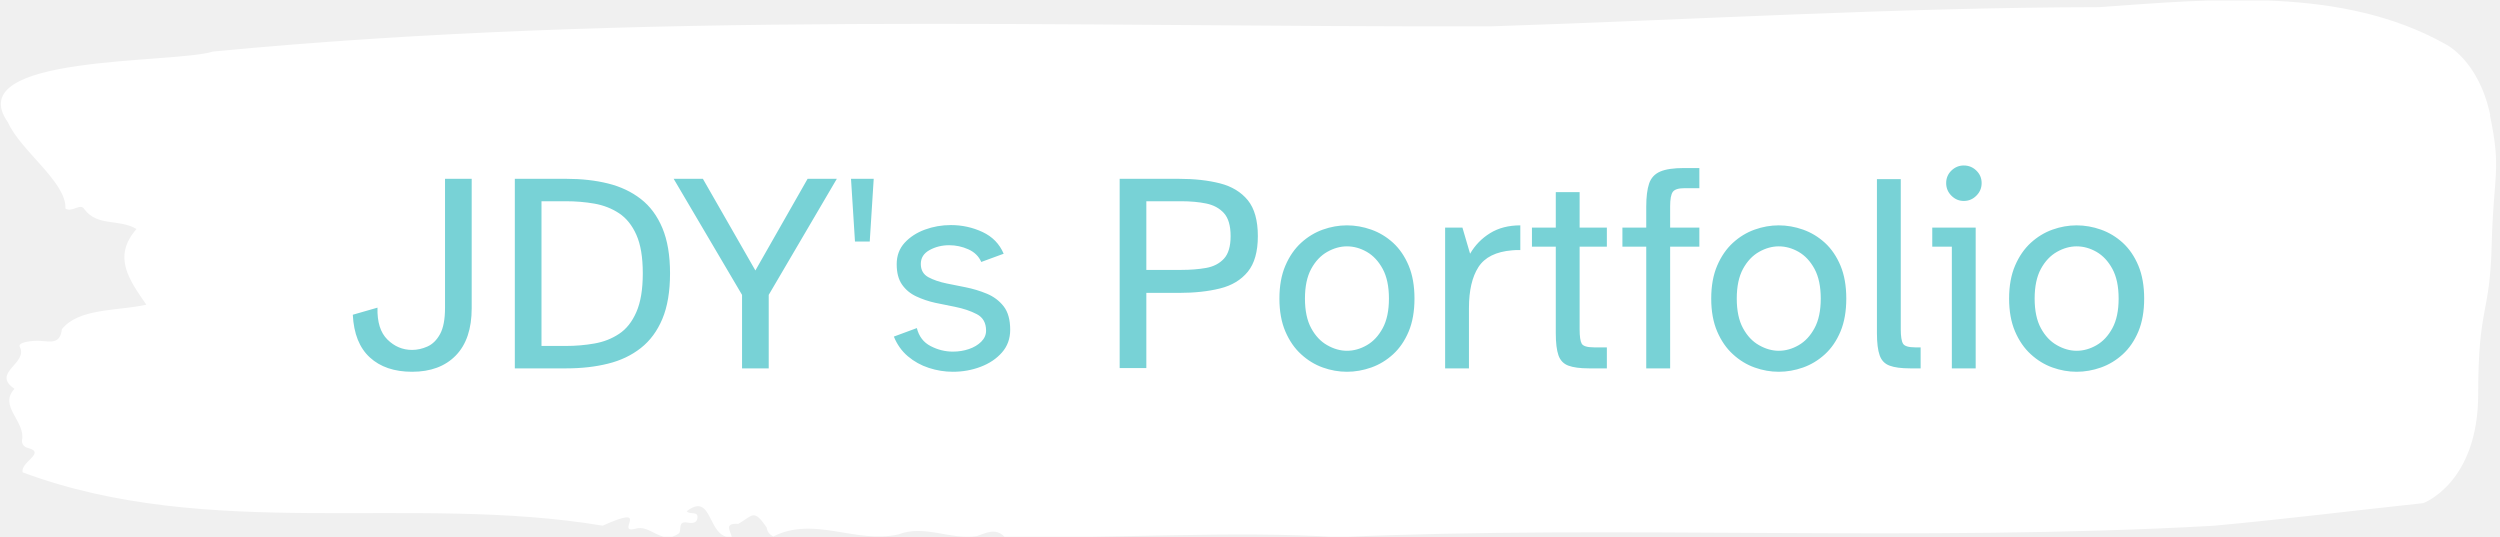
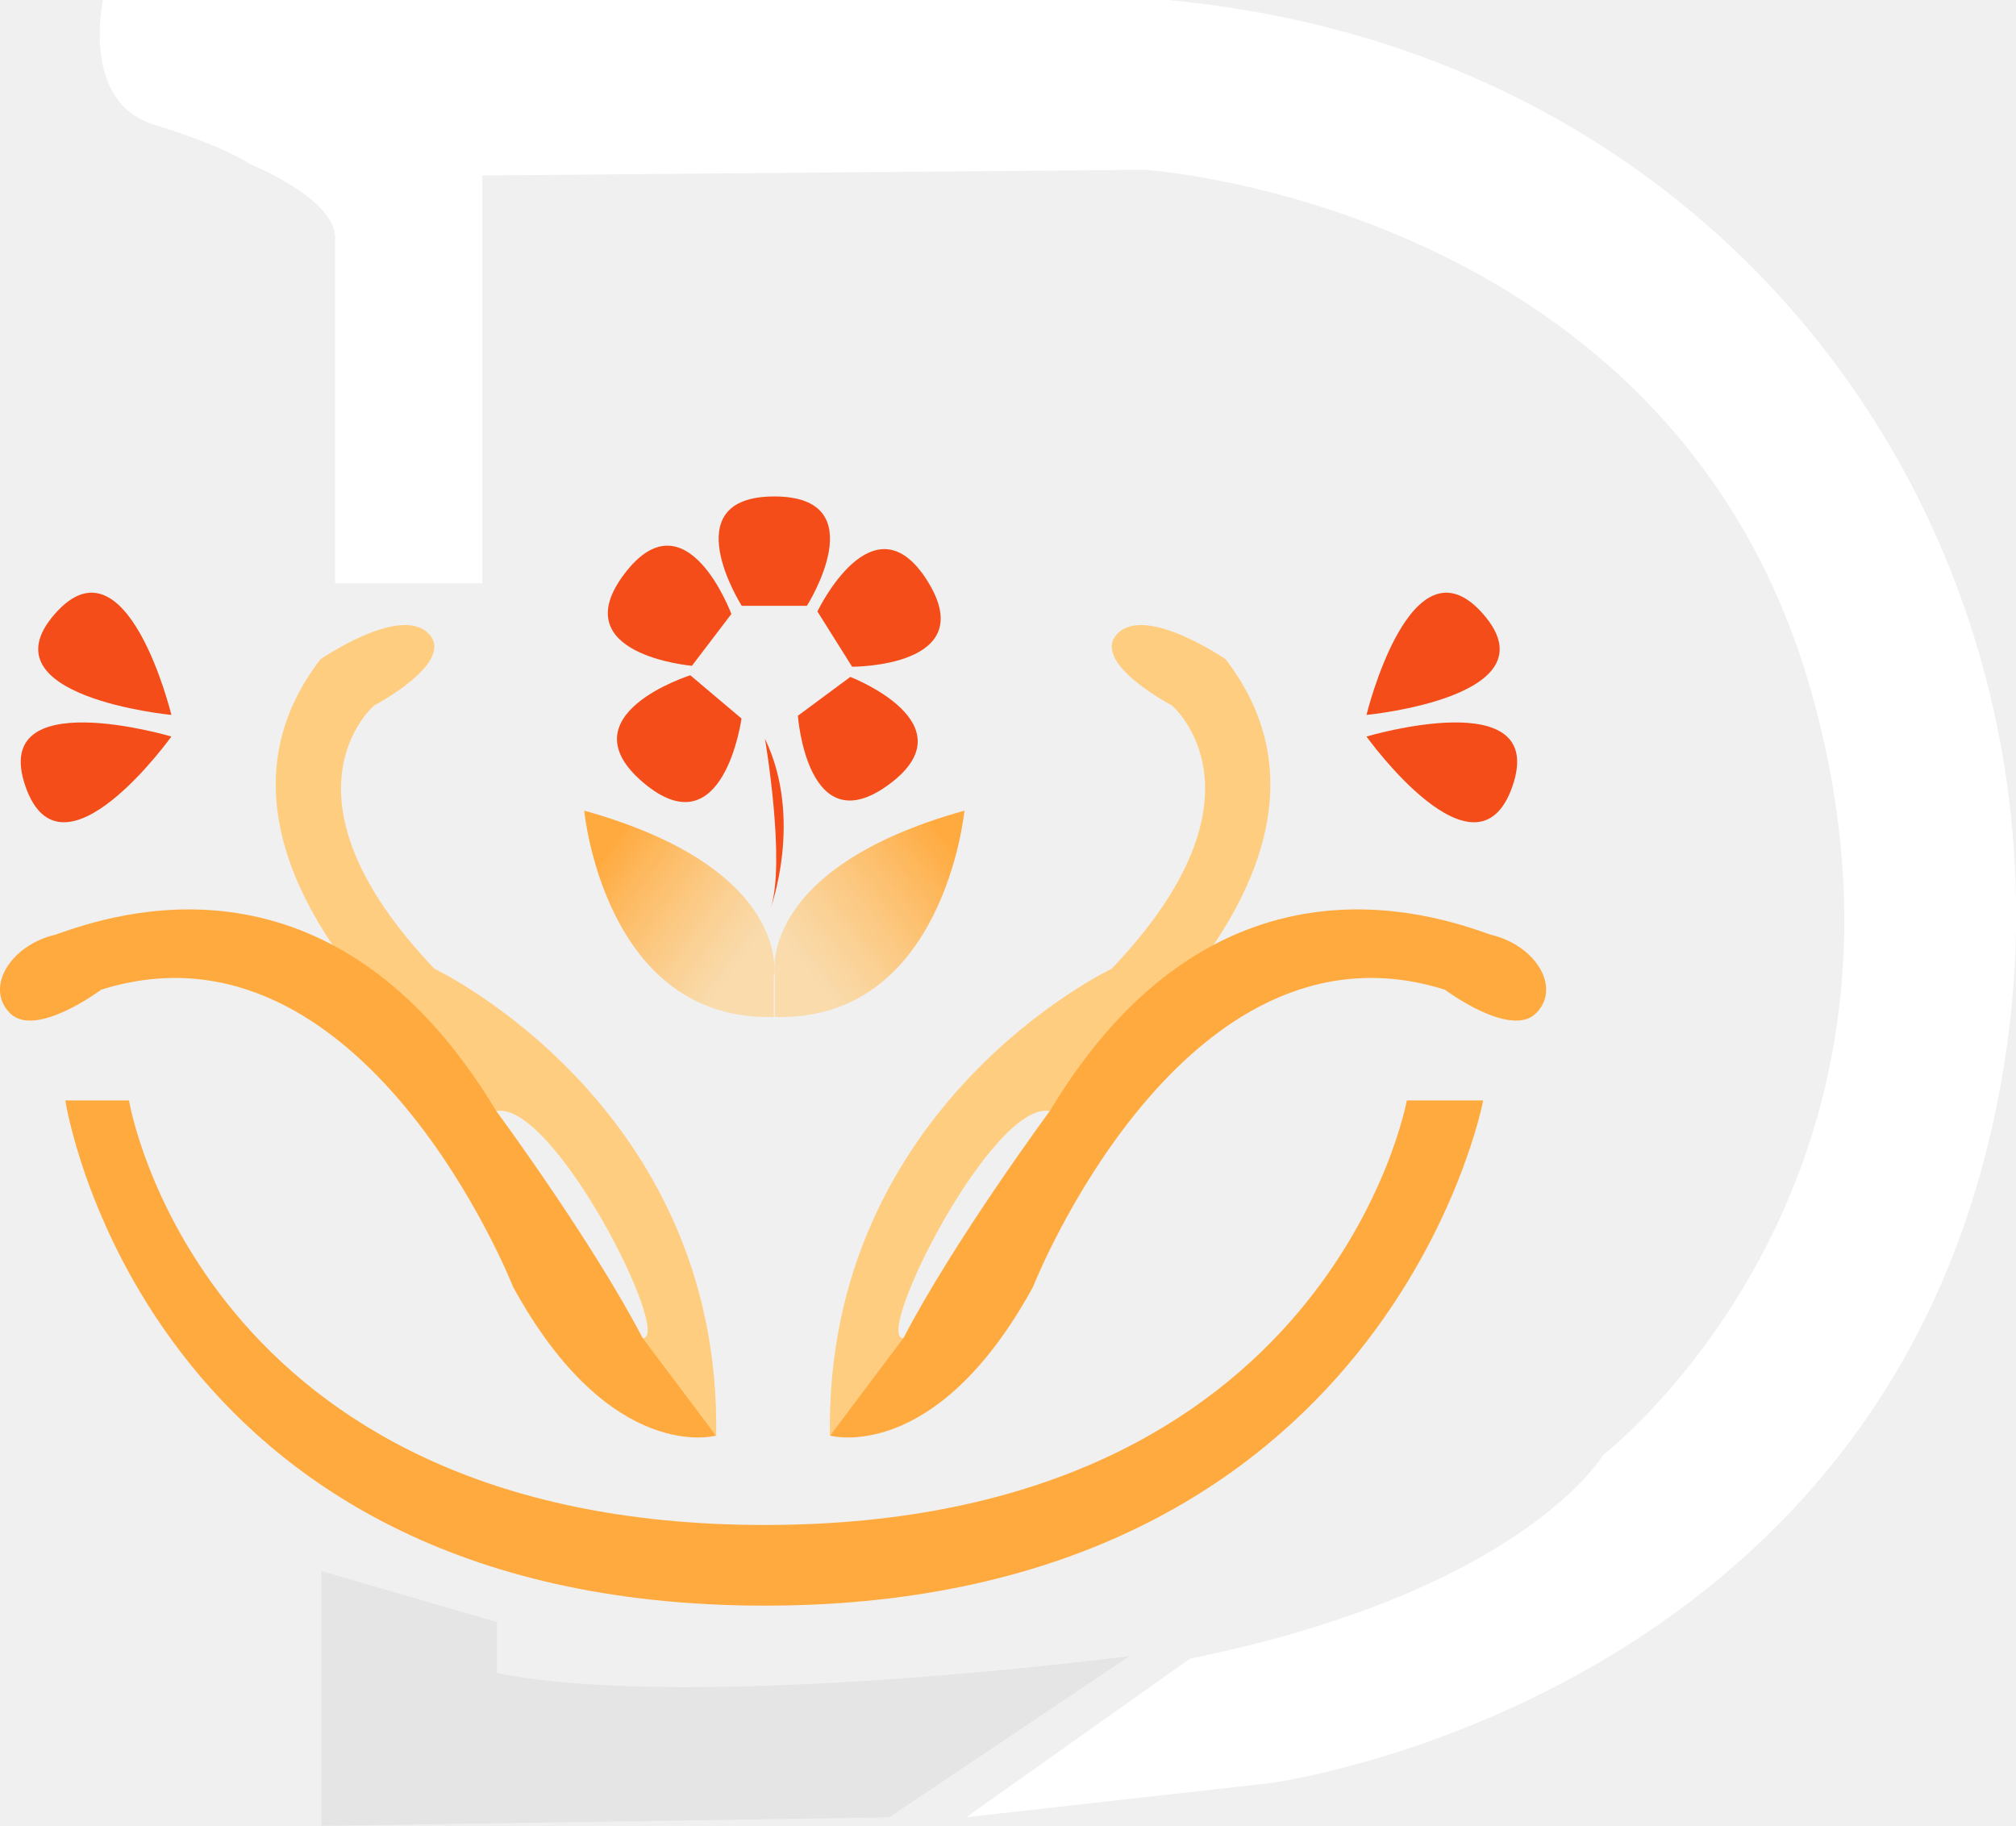
- <svg xmlns="http://www.w3.org/2000/svg" version="1.1" width="2000" height="429" viewBox="0 0 2000 429">
-   <g transform="matrix(1,0,0,1,-1.21127,0.4025879)">
-     <svg viewBox="0 0 396 85" data-background-color="#ffffff" preserveAspectRatio="xMidYMid meet" height="429" width="2000">
-       <g id="tight-bounds" transform="matrix(1,0,0,1,0.2400886,-0.07968224)">
-         <svg viewBox="0 0 395.52 85.159" height="85.159" width="395.52">
-           <g>
-             <svg viewBox="0 0 395.52 85.159" height="85.159" width="395.52">
-               <g>
-                 <svg viewBox="0 0 395.52 85.159" height="85.159" width="395.52">
-                   <g id="textblocktransform">
-                     <svg viewBox="0 0 395.52 85.159" height="85.159" width="395.52" id="textblock">
-                       <g>
-                         <svg viewBox="0 0 395.52 85.159" height="85.159" width="395.52">
-                           <path d="M394.594 18.265C392.735 9.426 387.435 6.968 387.435 6.968 371.165-2.137 350.86-0.174 332.619 1.134 300.414 1.187 268.339 3.132 236.208 4.175 168.767 4.334 100.749 1.717 33.643 8.17 27.339 10.15-6.54 8.559 1.121 19.397 3.129 23.905 10.456 28.908 10.232 33.045 11.236 33.77 12.631 32.108 13.226 33.151 15.309 35.962 18.711 34.636 21.501 36.298 17.614 40.735 20.403 44.43 23.062 48.302 18.377 49.309 12.371 48.832 9.675 52.173 9.396 54.596 7.89 54.136 6.235 54.03 5.026 53.959 2.59 54.224 2.999 54.984 4.394 57.583-1.594 59.086 2.162 61.632-0.422 64.39 3.948 66.776 3.353 69.764 3.278 70.365 3.687 70.878 4.338 71.019 7.22 71.78 3.018 73.265 3.464 74.873 33.029 85.87 65.104 78.268 95.394 83.324 103.259 79.788 97.346 84.579 100.489 83.837 102.943 82.97 104.728 86.559 107.499 84.526 107.927 83.943 107.276 82.564 108.8 82.829 109.6 82.97 110.307 82.935 110.418 82.122 110.586 80.902 109.117 81.662 108.726 81.026 112.947 77.808 111.906 85.463 115.866 85.145 115.68 84.208 114.528 82.864 116.889 83.041 119.232 81.697 119.306 80.584 121.389 83.607 121.463 84.261 121.835 84.721 122.43 85.039 128.938 81.751 135.409 86.206 142.233 84.721 146.417 83.094 150.433 85.605 154.672 84.986 156.16 84.491 157.666 83.607 159.098 85.092 176.632 85.41 195.319 84.084 211.943 85.145 256.364 83.165 303.836 85.958 350.674 83.342 361.719 82.334 373.192 80.902 383.958 79.753 383.958 79.753 392.679 76.606 392.679 62.463S394.538 50.087 394.817 38.826C395.096 27.564 396.398 27.105 394.538 18.265Z" opacity="1" fill="#ffffff" data-fill-palette-color="tertiary" />
-                           <g transform="matrix(1,0,0,1,55.76832,26.23067)">
-                             <svg width="283.983" viewBox="0.75 -35.75 315.66 36.35" height="32.698" data-palette-color="#78d2d6">
-                               <path d="M11.2 0.6L11.2 0.6Q6.5 0.6 3.75-1.93 1-4.45 0.75-9.45L0.75-9.45 5.1-10.7Q5-6.9 6.85-5.08 8.7-3.25 11.2-3.25L11.2-3.25Q12.55-3.25 13.9-3.85 15.25-4.45 16.13-6.05 17-7.65 17-10.65L17-10.65 17-33.4 21.7-33.4 21.7-10.6Q21.7-5.15 18.9-2.27 16.1 0.6 11.2 0.6ZM38.4 0L29.3 0 29.3-33.4 38.4-33.4Q42.4-33.4 45.72-32.58 49.05-31.75 51.5-29.85 53.95-27.95 55.3-24.73 56.65-21.5 56.65-16.75L56.65-16.75Q56.65-11.95 55.3-8.72 53.95-5.5 51.5-3.58 49.05-1.65 45.72-0.83 42.4 0 38.4 0L38.4 0ZM34-29.45L34-3.95 38.3-3.95Q40.9-3.95 43.32-4.38 45.75-4.8 47.67-6.08 49.6-7.35 50.72-9.93 51.85-12.5 51.85-16.75L51.85-16.75Q51.85-21 50.72-23.53 49.6-26.05 47.67-27.33 45.75-28.6 43.32-29.03 40.9-29.45 38.3-29.45L38.3-29.45 34-29.45ZM74.04 0L69.34 0 69.34-12.95 57.29-33.4 62.44-33.4 71.69-17.25 80.89-33.4 86.04-33.4 74.04-12.95 74.04 0ZM91.84-22.35L89.24-22.35 88.54-33.4 92.54-33.4 91.84-22.35ZM106.49 0.6L106.49 0.6Q104.34 0.6 102.26-0.08 100.19-0.75 98.56-2.13 96.94-3.5 96.09-5.6L96.09-5.6 100.14-7.1Q100.69-4.9 102.56-3.93 104.44-2.95 106.49-2.95L106.49-2.95Q107.99-2.95 109.31-3.4 110.64-3.85 111.49-4.7 112.34-5.55 112.34-6.65L112.34-6.65Q112.34-8.7 110.71-9.55 109.09-10.4 106.84-10.85L106.84-10.85 103.39-11.55Q101.59-11.95 100.04-12.68 98.49-13.4 97.54-14.75 96.59-16.1 96.59-18.35L96.59-18.35Q96.59-20.6 97.99-22.13 99.39-23.65 101.56-24.45 103.74-25.25 106.14-25.25L106.14-25.25Q109.09-25.25 111.71-24.03 114.34-22.8 115.44-20.2L115.44-20.2 111.49-18.75Q110.84-20.25 109.21-20.98 107.59-21.7 105.84-21.7L105.84-21.7Q103.94-21.7 102.39-20.85 100.84-20 100.84-18.4L100.84-18.4Q100.84-16.8 102.16-16.07 103.49-15.35 105.44-14.95L105.44-14.95 108.69-14.3Q110.69-13.9 112.49-13.15 114.29-12.4 115.44-10.93 116.59-9.45 116.59-6.8L116.59-6.8Q116.59-4.45 115.14-2.8 113.69-1.15 111.39-0.28 109.09 0.6 106.49 0.6ZM140.58-0.05L135.88-0.05 135.88-33.4 146.33-33.4Q150.43-33.4 153.56-32.6 156.68-31.8 158.46-29.63 160.23-27.45 160.23-23.3L160.23-23.3Q160.23-19.2 158.46-17.03 156.68-14.85 153.56-14.08 150.43-13.3 146.33-13.3L146.33-13.3 140.58-13.3 140.58-0.05ZM140.58-29.45L140.58-17.35 146.73-17.35Q149.18-17.35 151.13-17.7 153.08-18.05 154.26-19.33 155.43-20.6 155.43-23.3L155.43-23.3Q155.43-26.05 154.26-27.35 153.08-28.65 151.13-29.05 149.18-29.45 146.73-29.45L146.73-29.45 140.58-29.45ZM175.93 0.6L175.93 0.6Q173.78 0.6 171.68-0.15 169.58-0.9 167.86-2.48 166.13-4.05 165.08-6.5 164.03-8.95 164.03-12.3L164.03-12.3Q164.03-15.65 165.08-18.1 166.13-20.55 167.86-22.13 169.58-23.7 171.68-24.45 173.78-25.2 175.93-25.2L175.93-25.2Q178.08-25.2 180.21-24.45 182.33-23.7 184.06-22.13 185.78-20.55 186.81-18.1 187.83-15.65 187.83-12.3L187.83-12.3Q187.83-8.95 186.81-6.5 185.78-4.05 184.06-2.48 182.33-0.9 180.21-0.15 178.08 0.6 175.93 0.6ZM175.93-3.1L175.93-3.1Q177.73-3.1 179.43-4.08 181.13-5.05 182.23-7.08 183.33-9.1 183.33-12.3L183.33-12.3Q183.33-15.5 182.23-17.53 181.13-19.55 179.43-20.53 177.73-21.5 175.93-21.5L175.93-21.5Q174.18-21.5 172.46-20.53 170.73-19.55 169.63-17.53 168.53-15.5 168.53-12.3L168.53-12.3Q168.53-9.1 169.63-7.08 170.73-5.05 172.46-4.08 174.18-3.1 175.93-3.1ZM197.43 0L193.23 0 193.23-24.8 196.28-24.8 197.63-20.2Q198.93-22.45 201.16-23.83 203.38-25.2 206.48-25.2L206.48-25.2 206.48-20.85Q206.13-20.85 205.75-20.85 205.38-20.85 205.03-20.8L205.03-20.8Q200.78-20.45 199.1-17.85 197.43-15.25 197.43-10.65L197.43-10.65 197.43 0ZM221.73 0L218.58 0Q216.23 0 214.95-0.48 213.68-0.95 213.2-2.3 212.73-3.65 212.73-6.2L212.73-6.2 212.73-21.45 208.53-21.45 208.53-24.8 212.73-24.8 212.73-31.05 216.93-31.05 216.93-24.8 221.73-24.8 221.73-21.45 216.93-21.45 216.93-6.9Q216.93-5 217.3-4.35 217.68-3.7 219.48-3.7L219.48-3.7 221.73-3.7 221.73 0ZM232.88 0L228.67 0 228.67-21.45 224.47-21.45 224.47-24.8 228.67-24.8 228.67-28.5Q228.67-31.05 229.17-32.55 229.67-34.05 231.13-34.68 232.57-35.3 235.32-35.3L235.32-35.3 238.03-35.3 238.03-31.75 235.42-31.75Q233.82-31.75 233.35-31.1 232.88-30.45 232.88-28.55L232.88-28.55 232.88-24.8 238.03-24.8 238.03-21.45 232.88-21.45 232.88 0ZM252.02 0.6L252.02 0.6Q249.87 0.6 247.77-0.15 245.67-0.9 243.95-2.48 242.22-4.05 241.17-6.5 240.12-8.95 240.12-12.3L240.12-12.3Q240.12-15.65 241.17-18.1 242.22-20.55 243.95-22.13 245.67-23.7 247.77-24.45 249.87-25.2 252.02-25.2L252.02-25.2Q254.17-25.2 256.3-24.45 258.42-23.7 260.15-22.13 261.87-20.55 262.9-18.1 263.92-15.65 263.92-12.3L263.92-12.3Q263.92-8.95 262.9-6.5 261.87-4.05 260.15-2.48 258.42-0.9 256.3-0.15 254.17 0.6 252.02 0.6ZM252.02-3.1L252.02-3.1Q253.82-3.1 255.52-4.08 257.22-5.05 258.32-7.08 259.42-9.1 259.42-12.3L259.42-12.3Q259.42-15.5 258.32-17.53 257.22-19.55 255.52-20.53 253.82-21.5 252.02-21.5L252.02-21.5Q250.27-21.5 248.55-20.53 246.82-19.55 245.72-17.53 244.62-15.5 244.62-12.3L244.62-12.3Q244.62-9.1 245.72-7.08 246.82-5.05 248.55-4.08 250.27-3.1 252.02-3.1ZM277.02 0L275.17 0Q272.82 0 271.55-0.48 270.27-0.95 269.8-2.3 269.32-3.65 269.32-6.2L269.32-6.2 269.32-33.35 273.52-33.35 273.52-6.9Q273.52-5 273.92-4.35 274.32-3.7 276.07-3.7L276.07-3.7 277.02-3.7 277.02 0ZM284.62-29.5L284.62-29.5Q283.37-29.5 282.44-30.43 281.52-31.35 281.52-32.65L281.52-32.65Q281.52-33.95 282.44-34.85 283.37-35.75 284.62-35.75L284.62-35.75Q285.92-35.75 286.84-34.85 287.77-33.95 287.77-32.65L287.77-32.65Q287.77-31.35 286.84-30.43 285.92-29.5 284.62-29.5ZM286.72 0L282.52 0 282.52-21.45 279.07-21.45 279.07-24.8 286.72-24.8 286.72 0ZM304.51 0.6L304.51 0.6Q302.36 0.6 300.26-0.15 298.16-0.9 296.44-2.48 294.71-4.05 293.66-6.5 292.61-8.95 292.61-12.3L292.61-12.3Q292.61-15.65 293.66-18.1 294.71-20.55 296.44-22.13 298.16-23.7 300.26-24.45 302.36-25.2 304.51-25.2L304.51-25.2Q306.66-25.2 308.79-24.45 310.91-23.7 312.64-22.13 314.36-20.55 315.39-18.1 316.41-15.65 316.41-12.3L316.41-12.3Q316.41-8.95 315.39-6.5 314.36-4.05 312.64-2.48 310.91-0.9 308.79-0.15 306.66 0.6 304.51 0.6ZM304.51-3.1L304.51-3.1Q306.31-3.1 308.01-4.08 309.71-5.05 310.81-7.08 311.91-9.1 311.91-12.3L311.91-12.3Q311.91-15.5 310.81-17.53 309.71-19.55 308.01-20.53 306.31-21.5 304.51-21.5L304.51-21.5Q302.76-21.5 301.04-20.53 299.31-19.55 298.21-17.53 297.11-15.5 297.11-12.3L297.11-12.3Q297.11-9.1 298.21-7.08 299.31-5.05 301.04-4.08 302.76-3.1 304.51-3.1Z" opacity="1" transform="matrix(1,0,0,1,0,0)" fill="#78d2d6" class="wordmark-text-0" data-fill-palette-color="quaternary" id="text-0" />
-                             </svg>
-                           </g>
-                         </svg>
-                       </g>
-                     </svg>
-                   </g>
-                 </svg>
-               </g>
-               <g />
-             </svg>
-           </g>
-           <defs />
-         </svg>
-         <rect width="395.52" height="85.159" fill="none" stroke="none" visibility="hidden" />
-       </g>
-     </svg>
+ <svg xmlns="http://www.w3.org/2000/svg" id="Layer_2" viewBox="0 0 174.44 157.96">
+   <defs>
+     <style>.cls-1{fill:url(#linear-gradient-2);}.cls-2{fill:#fff;}.cls-3{fill:#ffcd7f;}.cls-4{fill:#ffaa3f;}.cls-5{fill:#e5e5e5;}.cls-6{fill:url(#linear-gradient);}.cls-7{fill:#f44d19;}</style>
+     <linearGradient id="linear-gradient" x1="51.96" y1="74.41" x2="63.99" y2="83.23" gradientUnits="userSpaceOnUse">
+       <stop offset="0" stop-color="#ffaa3f" />
+       <stop offset="1" stop-color="#ffcd7f" stop-opacity=".6" />
+     </linearGradient>
+     <linearGradient id="linear-gradient-2" x1="69.72" y1="83.67" x2="82.63" y2="73.49" gradientUnits="userSpaceOnUse">
+       <stop offset="0" stop-color="#ffcd7f" stop-opacity=".6" />
+       <stop offset="1" stop-color="#ffaa3f" />
+     </linearGradient>
+   </defs>
+   <g id="Layer_6">
+     <path class="cls-2" d="M8.91,0s-1.96,8.82,4.41,10.78c6.37,1.96,8.33,3.43,8.33,3.43,0,0,7.35,2.94,7.35,6.37v29.88h12.73V15.18l57.31-.49s46.04,2.94,57.8,45.55c11.76,42.61-18.12,65.63-18.12,65.63,0,0-6.86,11.76-35.76,17.63l-19.35,13.71,26.23-2.94s48.96-6.37,61.69-53.39C184.26,53.88,154.38,4.9,100.99,0H8.91Z" />
+     <path class="cls-5" d="M43,140.33l-15.18-4.41v22.04l49.11-.73,20.82-13.96s-37.6,4.9-54.75,1.47" />
+     <path class="cls-7" d="M64.18,52.41h5.64s6.01-9.46-2.82-9.46-2.82,9.46-2.82,9.46Z" />
+     <path class="cls-7" d="M70.73,52.9l3,4.78s11.21,.06,6.52-7.42-9.52,2.64-9.52,2.64Z" />
+     <path class="cls-7" d="M63.29,53.11l-3.42,4.49s-11.17-.95-5.83-7.97c5.34-7.03,9.24,3.48,9.24,3.48Z" />
+     <path class="cls-7" d="M73.58,58.56l-4.54,3.36s.8,11.19,7.9,5.93c7.1-5.26-3.37-9.29-3.37-9.29Z" />
+     <path class="cls-7" d="M59.73,58.42l4.43,3.74s-1.55,11.41-8.48,5.56c-6.93-5.85,4.05-9.3,4.05-9.3Z" />
+     <path class="cls-7" d="M66.19,63.91s1.83,10.71,.48,14.7c0,0,2.86-7.77-.48-14.7Z" />
+     <path class="cls-6" d="M66.96,84.41s1.65-9.24-16.41-14.28c0,0,1.73,18.27,16.41,17.85v-3.57Z" />
+     <path class="cls-1" d="M67.04,84.41s-1.65-9.24,16.41-14.28c0,0-1.73,18.27-16.41,17.85v-3.57Z" />
+     <path class="cls-3" d="M27.69,57.06s6.89-4.75,9.37-2.27c2.48,2.48-4.68,6.24-4.68,6.24,0,0-9.15,7.71,5.21,22.78,0,0,24.85,11.76,24.38,40.41,0,0-8.99-8.45-6.35-8.45s-7.71-20.57-12.67-19.65c0,0-29.39-20.62-15.24-39.06Z" />
+     <path class="cls-4" d="M8.73,85.64s-5.65,4.22-7.86,2.02c-2.2-2.2,0-5.88,3.93-6.8,5.07-1.8,23.99-8.27,38.13,15.24,0,0,8.27,11.2,12.67,19.65l6.35,8.45s-9.1,2.57-17.55-12.86c0,0-12.94-32.88-35.67-25.71Z" />
+     <path class="cls-3" d="M106.09,57.06s-6.89-4.75-9.37-2.27,4.68,6.24,4.68,6.24c0,0,9.15,7.71-5.21,22.78,0,0-24.85,11.76-24.38,40.41,0,0,8.99-8.45,6.35-8.45s7.71-20.57,12.67-19.65c0,0,29.39-20.62,15.24-39.06Z" />
+     <path class="cls-4" d="M125.05,85.64s5.65,4.22,7.86,2.02,0-5.88-3.93-6.8c-5.07-1.8-23.99-8.27-38.13,15.24,0,0-8.27,11.2-12.67,19.65l-6.35,8.45s9.1,2.57,17.55-12.86c0,0,12.94-32.88,35.67-25.71Z" />
+     <path class="cls-7" d="M14.83,61.85s-16.35-1.56-10.1-8.72c6.24-7.16,10.1,8.72,10.1,8.72Z" />
+     <path class="cls-7" d="M14.83,63.72s-15.74-4.68-12.63,4.3c3.11,8.98,12.63-4.3,12.63-4.3Z" />
+     <path class="cls-7" d="M118.24,61.85s16.35-1.56,10.1-8.72c-6.24-7.16-10.1,8.72-10.1,8.72Z" />
+     <path class="cls-7" d="M118.24,63.72s15.74-4.68,12.63,4.3c-3.11,8.98-12.63-4.3-12.63-4.3Z" />
+     <path class="cls-4" d="M11.16,95.2s6.06,36.73,55.01,36.73,55.56-36.73,55.56-36.73h6.61s-8.27,43.71-62.17,43.71S5.65,95.2,5.65,95.2h5.51Z" />
  </g>
</svg>
